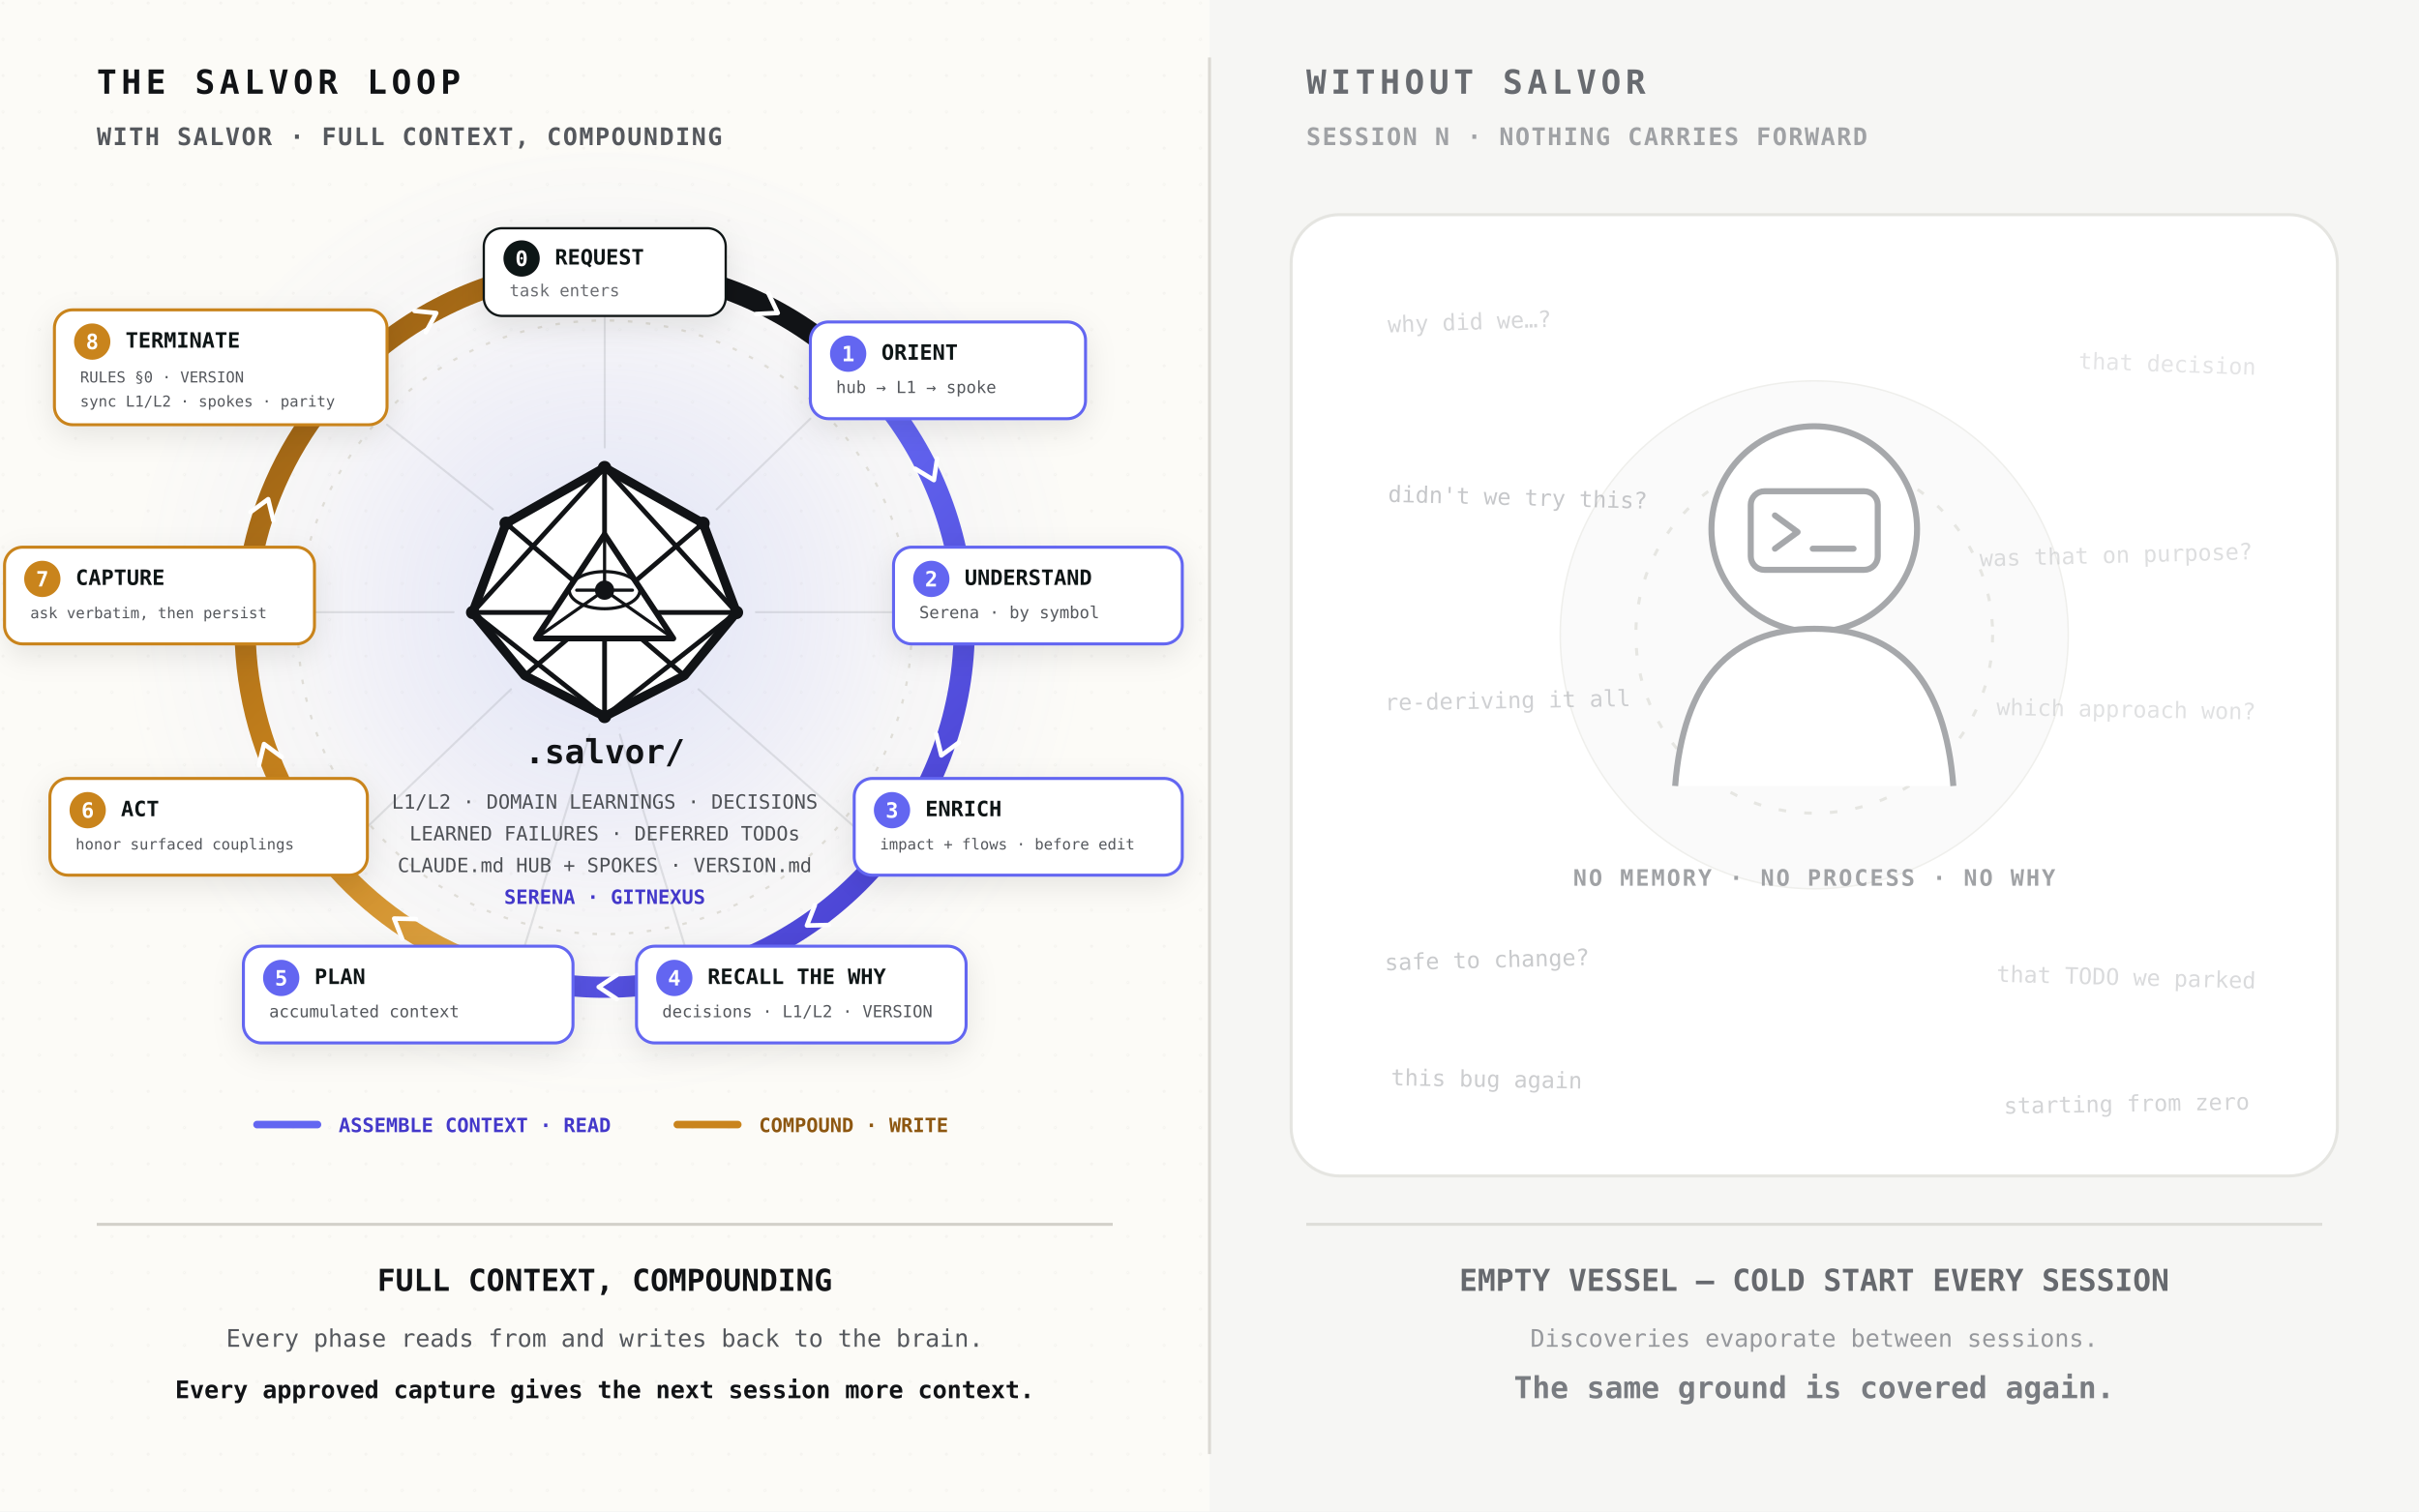
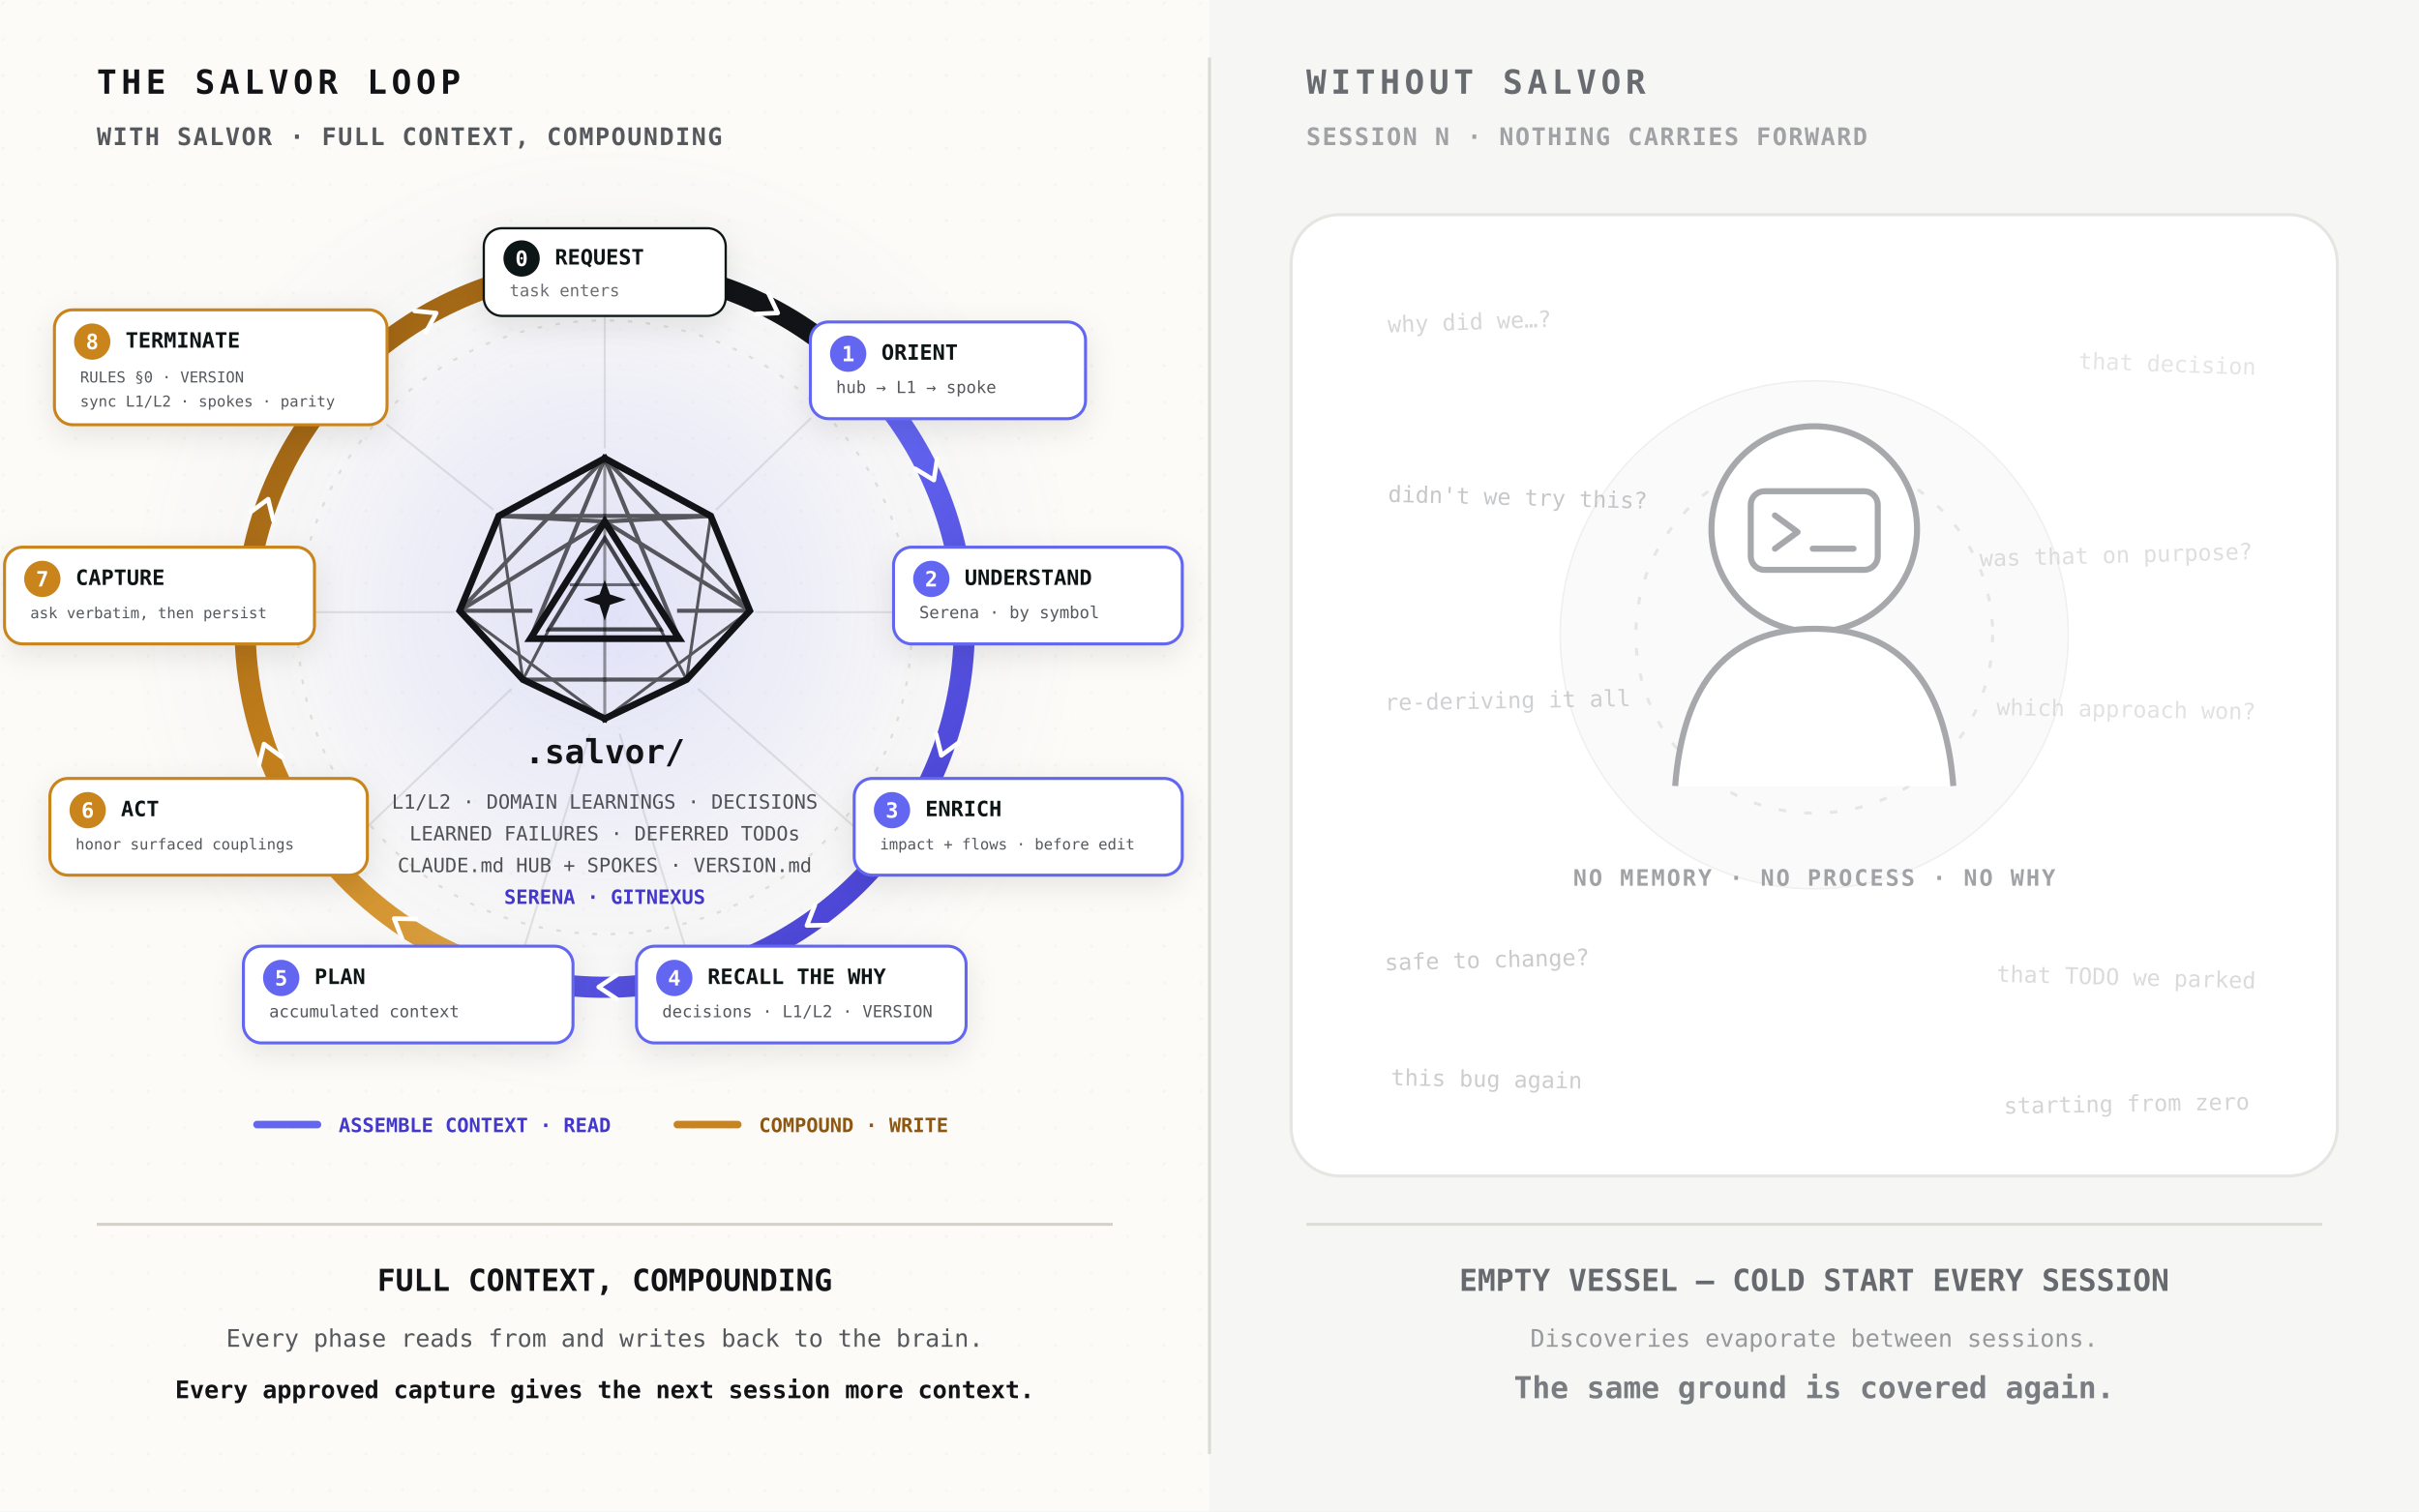
<svg xmlns="http://www.w3.org/2000/svg" width="1600" height="1000" viewBox="0 0 1600 1000" role="img" aria-labelledby="title desc">
  <defs>
    <linearGradient id="read" x1="190" y1="170" x2="650" y2="650" gradientUnits="userSpaceOnUse">
      <stop stop-color="#7dd3fc" />
      <stop offset=".52" stop-color="#6366f1" />
      <stop offset="1" stop-color="#4338ca" />
    </linearGradient>
    <linearGradient id="write" x1="570" y1="650" x2="150" y2="190" gradientUnits="userSpaceOnUse">
      <stop stop-color="#f3c66f" />
      <stop offset=".55" stop-color="#c9841d" />
      <stop offset="1" stop-color="#8d5711" />
    </linearGradient>
    <linearGradient id="handoff" x1="309" y1="639" x2="329" y2="639" gradientUnits="userSpaceOnUse">
      <stop stop-color="#6366f1" />
      <stop offset=".5" stop-color="#7a66d8" />
      <stop offset="1" stop-color="#c9841d" />
    </linearGradient>
    <radialGradient id="glow" cx="50%" cy="48%" r="52%">
      <stop stop-color="#818cf8" stop-opacity=".23" />
      <stop offset=".62" stop-color="#818cf8" stop-opacity=".05" />
      <stop offset="1" stop-color="#818cf8" stop-opacity="0" />
    </radialGradient>
    <pattern id="dots" width="24" height="24" patternUnits="userSpaceOnUse">
      <circle cx="2" cy="2" r="1" fill="#d9d8d2" />
    </pattern>
    <filter id="shadow" x="-20%" y="-25%" width="140%" height="150%">
      <feDropShadow dx="0" dy="6" stdDeviation="10" flood-color="#111827" flood-opacity=".09" />
    </filter>
    <path id="ring-chevron" d="M-8-8 4 0-8 8" fill="none" stroke="#fff" stroke-width="3" stroke-linecap="round" stroke-linejoin="round" />
  </defs>
  <rect width="800" height="1000" fill="#fcfbf7" />
  <rect width="800" height="1000" fill="url(#dots)" opacity=".22" />
  <rect x="800" width="800" height="1000" fill="#f6f6f4" />
  <line x1="800" y1="38" x2="800" y2="962" stroke="#dcdad4" stroke-width="2" />
  <g font-family="ui-monospace, SFMono-Regular, Menlo, Consolas, monospace">
    <text x="64" y="62" fill="#111316" font-size="22" font-weight="800" letter-spacing="3">THE SALVOR LOOP</text>
    <text x="64" y="96" fill="#55585d" font-size="16" font-weight="600" letter-spacing="1">WITH SALVOR · FULL CONTEXT, COMPOUNDING</text>
    <text x="864" y="62" fill="#686b70" font-size="22" font-weight="800" letter-spacing="3">WITHOUT SALVOR</text>
    <text x="864" y="96" fill="#a0a2a5" font-size="16" font-weight="600" letter-spacing="1">SESSION N · NOTHING CARRIES FORWARD</text>
  </g>
  <circle cx="400" cy="415" r="315" fill="url(#glow)" />
  <circle cx="400" cy="415" r="203" fill="none" stroke="#dfddd7" stroke-width="1.5" stroke-dasharray="3 9" />
  <path d="M400 177A238 238 0 0 1 553 233" fill="none" stroke="#111316" stroke-width="14" stroke-linecap="butt" />
  <path d="M553 233A238 238 0 0 1 319 639" fill="none" stroke="url(#read)" stroke-width="14" stroke-linecap="butt" />
  <path d="M319 639A238 238 0 0 1 247 233" fill="none" stroke="url(#write)" stroke-width="14" stroke-linecap="butt" />
  <path d="M247 233A238 238 0 0 1 400 177" fill="none" stroke="url(#write)" stroke-width="14" stroke-linecap="butt" />
  <use href="#ring-chevron" transform="translate(511 205) rotate(31)" />
  <use href="#ring-chevron" transform="translate(616 314) rotate(65)" />
  <use href="#ring-chevron" transform="translate(624 496) rotate(110)" />
  <use href="#ring-chevron" transform="translate(537 610) rotate(145)" />
  <use href="#ring-chevron" transform="translate(400 653) rotate(180)" />
  <use href="#ring-chevron" transform="translate(264 610) rotate(215)" />
  <use href="#ring-chevron" transform="translate(176 496) rotate(250)" />
  <use href="#ring-chevron" transform="translate(176 334) rotate(290)" />
  <use href="#ring-chevron" transform="translate(285 209) rotate(-28)" />
  <circle cx="319" cy="639" r="10" fill="url(#handoff)" stroke="#fff" stroke-width="3" />
  <g id="internal-spokes" fill="none" stroke="#777b81" stroke-width="1.4" stroke-linecap="round" opacity=".18">
    <path d="M400 296 400 209" />
    <path d="M474 337 536 277" />
    <path d="M500 405 591 405" />
    <path d="M462 456 565 547" />
    <path d="M410 486 453 626" />
    <path d="M390 486 347 626" />
    <path d="M338 456 243 547" />
    <path d="M300 405 208 405" />
    <path d="M326 337 256 281" />
  </g>
-   <g transform="translate(277 286) scale(3.84)">
-     <polygon points="32,6.08 48.96,15.68 54.72,31.04 45.76,41.92 32,48.96 18.24,41.92 9.28,31.04 15.04,15.68" fill="#fff" stroke="#111316" stroke-width="1.55" stroke-linejoin="round" stroke-linecap="round" />
-     <g stroke="#111316" stroke-width=".82" stroke-linecap="round">
-       <path d="M32 6.08 9.28 31.04M32 6.08l22.72 24.96M32 48.96 9.28 31.04M32 48.96l22.72-17.92M15.04 15.68l30.72 26.24M48.96 15.68 18.24 41.92M9.28 31.04h45.44M32 6.08v42.88" />
-     </g>
-     <g fill="#111316">
-       <circle cx="32" cy="6.08" r="1.15" />
-       <circle cx="15.04" cy="15.68" r="1.15" />
-       <circle cx="48.96" cy="15.68" r="1.15" />
-       <circle cx="9.28" cy="31.04" r="1.15" />
-       <circle cx="54.72" cy="31.04" r="1.15" />
-       <circle cx="32" cy="48.96" r="1.15" />
-     </g>
-     <polygon points="32,17.6 20.16,35.52 43.84,35.52" fill="#fff" stroke="#111316" stroke-width="1" stroke-linejoin="round" />
-     <g stroke="#111316" stroke-width=".55" stroke-linecap="round">
-       <path d="M32 17.6v9.6M20.16 35.52 32 27.2M43.84 35.52 32 27.2" />
-       <ellipse cx="32" cy="27.2" rx="6.08" ry="3.2" fill="none" />
-       <path d="M27.2 27.2h9.6" />
-     </g>
-     <circle cx="32" cy="27.2" r="1.66" fill="#111316" />
+   <g data-brand-source="canonical-w10-core" transform="translate(277 286) scale(.246)">
+     <g data-layer="axis" fill="none" stroke="#111316" stroke-width="8" opacity=".42">
+       <path d="M500 70V770" />
+     </g>
+     <g data-layer="structure" opacity=".68">
+       <polyline data-segment="upper-shoulder-left" points="215,225 500,225" fill="none" stroke="#111316" stroke-width="11" stroke-linecap="square" stroke-linejoin="miter" />
+       <polyline data-segment="upper-shoulder-right" points="785,225 500,225" fill="none" stroke="#111316" stroke-width="11" stroke-linecap="square" stroke-linejoin="miter" />
+       <polyline data-segment="middle-belt-left" points="110,480 300,480" fill="none" stroke="#111316" stroke-width="11" stroke-linecap="square" stroke-linejoin="miter" />
+       <polyline data-segment="middle-belt-right" points="890,480 700,480" fill="none" stroke="#111316" stroke-width="11" stroke-linecap="square" stroke-linejoin="miter" />
+       <polyline data-segment="lower-belt-left" points="280,665 500,665" fill="none" stroke="#111316" stroke-width="11" stroke-linecap="square" stroke-linejoin="miter" />
+       <polyline data-segment="lower-belt-right" points="720,665 500,665" fill="none" stroke="#111316" stroke-width="11" stroke-linecap="square" stroke-linejoin="miter" />
+       <polyline data-segment="apex-mid-left" points="500,70 110,480" fill="none" stroke="#111316" stroke-width="11" stroke-linecap="square" stroke-linejoin="miter" />
+       <polyline data-segment="apex-mid-right" points="500,70 890,480" fill="none" stroke="#111316" stroke-width="11" stroke-linecap="square" stroke-linejoin="miter" />
+       <polyline data-segment="apex-triangle-base-left" points="500,70 300,555" fill="none" stroke="#111316" stroke-width="11" stroke-linecap="square" stroke-linejoin="miter" />
+       <polyline data-segment="apex-triangle-base-right" points="500,70 700,555" fill="none" stroke="#111316" stroke-width="11" stroke-linecap="square" stroke-linejoin="miter" />
+       <polyline data-segment="shoulder-triangle-apex-left" points="215,225 500,240" fill="none" stroke="#111316" stroke-width="11" stroke-linecap="square" stroke-linejoin="miter" />
+       <polyline data-segment="shoulder-triangle-apex-right" points="785,225 500,240" fill="none" stroke="#111316" stroke-width="11" stroke-linecap="square" stroke-linejoin="miter" />
+       <polyline data-segment="shoulder-lower-left" points="215,225 280,665" fill="none" stroke="#111316" stroke-width="8" stroke-linecap="square" stroke-linejoin="miter" />
+       <polyline data-segment="shoulder-lower-right" points="785,225 720,665" fill="none" stroke="#111316" stroke-width="8" stroke-linecap="square" stroke-linejoin="miter" />
+       <polyline data-segment="mid-triangle-apex-left" points="110,480 500,240" fill="none" stroke="#111316" stroke-width="11" stroke-linecap="square" stroke-linejoin="miter" />
+       <polyline data-segment="mid-triangle-apex-right" points="890,480 500,240" fill="none" stroke="#111316" stroke-width="11" stroke-linecap="square" stroke-linejoin="miter" />
+       <polyline data-segment="mid-bottom-left" points="110,480 500,770" fill="none" stroke="#111316" stroke-width="8" stroke-linecap="square" stroke-linejoin="miter" />
+       <polyline data-segment="mid-bottom-right" points="890,480 500,770" fill="none" stroke="#111316" stroke-width="8" stroke-linecap="square" stroke-linejoin="miter" />
+       <polyline data-segment="lower-inner-left" points="280,665 350,530" fill="none" stroke="#111316" stroke-width="8" stroke-linecap="square" stroke-linejoin="miter" />
+       <polyline data-segment="lower-inner-right" points="720,665 650,530" fill="none" stroke="#111316" stroke-width="8" stroke-linecap="square" stroke-linejoin="miter" />
+     </g>
+     <g data-layer="frame">
+       <polyline data-segment="outer-shell-left" points="500,70 215,225 110,480 280,665 500,770" fill="none" stroke="#111316" stroke-width="18" stroke-linecap="square" stroke-linejoin="miter" />
+       <polyline data-segment="outer-shell-right" points="500,70 785,225 890,480 720,665 500,770" fill="none" stroke="#111316" stroke-width="18" stroke-linecap="square" stroke-linejoin="miter" />
+     </g>
+     <g data-layer="triangle" fill="none" stroke="#111316" stroke-linecap="square" stroke-linejoin="miter">
+       <polygon points="500,240 300,555 700,555" stroke-width="18" />
+       <polygon points="500,285 350,530 650,530" stroke-width="11" opacity=".76" />
+       <path d="M410 410L590 410" stroke-width="8" opacity=".58" />
+     </g>
+     <g data-layer="star">
+       <polygon points="500,397 514,436 557,450 514,464 500,507 486,464 443,450 486,436" fill="#111316" />
+     </g>
  </g>
  <g text-anchor="middle" font-family="ui-monospace, SFMono-Regular, Menlo, Consolas, monospace">
    <text x="400" y="505" fill="#111316" font-size="22" font-weight="800">.salvor/</text>
    <text x="400" y="535" fill="#4e5156" font-size="13">L1/L2 · DOMAIN LEARNINGS · DECISIONS</text>
    <text x="400" y="556" fill="#4e5156" font-size="13">LEARNED FAILURES · DEFERRED TODOs</text>
    <text x="400" y="577" fill="#4e5156" font-size="13">CLAUDE.md HUB + SPOKES · VERSION.md</text>
    <text x="400" y="598" fill="#4338ca" font-size="13" font-weight="800">SERENA · GITNEXUS</text>
  </g>
  <g font-family="ui-monospace, SFMono-Regular, Menlo, Consolas, monospace" filter="url(#shadow)">
    <g transform="translate(320 151)">
      <rect width="160" height="58" rx="12" fill="#fff" stroke="#111316" stroke-width="1.5" />
      <circle cx="25" cy="20" r="12" fill="#111316" />
      <text x="25" y="25" text-anchor="middle" fill="#fff" font-size="14" font-weight="800">0</text>
      <text x="47" y="24" fill="#111316" font-size="14" font-weight="800">REQUEST</text>
      <text x="17" y="45" fill="#6b6d72" font-size="11">task enters</text>
    </g>
    <g transform="translate(536 213)">
      <rect width="182" height="64" rx="12" fill="#fff" stroke="#6366f1" stroke-width="2" />
      <circle cx="25" cy="21" r="12" fill="#6366f1" />
      <text x="25" y="26" text-anchor="middle" fill="#fff" font-size="14" font-weight="800">1</text>
      <text x="47" y="25" fill="#111316" font-size="14" font-weight="800">ORIENT</text>
      <text x="17" y="47" fill="#55585d" font-size="11">hub → L1 → spoke</text>
    </g>
    <g transform="translate(591 362)">
      <rect width="191" height="64" rx="12" fill="#fff" stroke="#6366f1" stroke-width="2" />
      <circle cx="25" cy="21" r="12" fill="#6366f1" />
      <text x="25" y="26" text-anchor="middle" fill="#fff" font-size="14" font-weight="800">2</text>
      <text x="47" y="25" fill="#111316" font-size="14" font-weight="800">UNDERSTAND</text>
      <text x="17" y="47" fill="#55585d" font-size="11">Serena · by symbol</text>
    </g>
    <g transform="translate(565 515)">
      <rect width="217" height="64" rx="12" fill="#fff" stroke="#6366f1" stroke-width="2" />
      <circle cx="25" cy="21" r="12" fill="#6366f1" />
      <text x="25" y="26" text-anchor="middle" fill="#fff" font-size="14" font-weight="800">3</text>
      <text x="47" y="25" fill="#111316" font-size="14" font-weight="800">ENRICH</text>
      <text x="17" y="47" fill="#55585d" font-size="10">impact + flows · before edit</text>
    </g>
    <g transform="translate(421 626)">
      <rect width="218" height="64" rx="12" fill="#fff" stroke="#6366f1" stroke-width="2" />
      <circle cx="25" cy="21" r="12" fill="#6366f1" />
      <text x="25" y="26" text-anchor="middle" fill="#fff" font-size="14" font-weight="800">4</text>
      <text x="47" y="25" fill="#111316" font-size="14" font-weight="800">RECALL THE WHY</text>
      <text x="17" y="47" fill="#55585d" font-size="11">decisions · L1/L2 · VERSION</text>
    </g>
    <g transform="translate(161 626)">
      <rect width="218" height="64" rx="12" fill="#fff" stroke="#6366f1" stroke-width="2" />
      <circle cx="25" cy="21" r="12" fill="#6366f1" />
      <text x="25" y="26" text-anchor="middle" fill="#fff" font-size="14" font-weight="800">5</text>
      <text x="47" y="25" fill="#111316" font-size="14" font-weight="800">PLAN</text>
      <text x="17" y="47" fill="#55585d" font-size="11">accumulated context</text>
    </g>
    <g transform="translate(33 515)">
      <rect width="210" height="64" rx="12" fill="#fff" stroke="#c9841d" stroke-width="2" />
      <circle cx="25" cy="21" r="12" fill="#c9841d" />
      <text x="25" y="26" text-anchor="middle" fill="#fff" font-size="14" font-weight="800">6</text>
      <text x="47" y="25" fill="#111316" font-size="14" font-weight="800">ACT</text>
      <text x="17" y="47" fill="#55585d" font-size="10">honor surfaced couplings</text>
    </g>
    <g transform="translate(3 362)">
      <rect width="205" height="64" rx="12" fill="#fff" stroke="#c9841d" stroke-width="2" />
      <circle cx="25" cy="21" r="12" fill="#c9841d" />
      <text x="25" y="26" text-anchor="middle" fill="#fff" font-size="14" font-weight="800">7</text>
      <text x="47" y="25" fill="#111316" font-size="14" font-weight="800">CAPTURE</text>
      <text x="17" y="47" fill="#55585d" font-size="10">ask verbatim, then persist</text>
    </g>
    <g transform="translate(36 205)">
      <rect width="220" height="76" rx="12" fill="#fff" stroke="#c9841d" stroke-width="2" />
      <circle cx="25" cy="21" r="12" fill="#c9841d" />
      <text x="25" y="26" text-anchor="middle" fill="#fff" font-size="14" font-weight="800">8</text>
      <text x="47" y="25" fill="#111316" font-size="14" font-weight="800">TERMINATE</text>
      <text x="17" y="48" fill="#55585d" font-size="10">RULES §0 · VERSION</text>
      <text x="17" y="64" fill="#55585d" font-size="10">sync L1/L2 · spokes · parity</text>
    </g>
  </g>
  <g font-family="ui-monospace, SFMono-Regular, Menlo, Consolas, monospace" font-size="13" font-weight="800">
    <line x1="170" y1="744" x2="210" y2="744" stroke="#6366f1" stroke-width="5" stroke-linecap="round" />
    <text x="224" y="749" fill="#4338ca">ASSEMBLE CONTEXT · READ</text>
    <line x1="448" y1="744" x2="488" y2="744" stroke="#c9841d" stroke-width="5" stroke-linecap="round" />
    <text x="502" y="749" fill="#8d5711">COMPOUND · WRITE</text>
  </g>
  <g text-anchor="middle" font-family="ui-monospace, SFMono-Regular, Menlo, Consolas, monospace">
    <line x1="64" y1="810" x2="736" y2="810" stroke="#d3d1ca" stroke-width="2" />
    <text x="400" y="854" fill="#111316" font-size="20" font-weight="800">FULL CONTEXT, COMPOUNDING</text>
    <text x="400" y="891" fill="#55585d" font-size="16">Every phase reads from and writes back to the brain.</text>
    <text x="400" y="925" fill="#111316" font-size="16" font-weight="800">Every approved capture gives the next session more context.</text>
  </g>
  <rect x="854" y="142" width="692" height="636" rx="32" fill="#fff" stroke="#e5e5e1" stroke-width="2" />
  <circle cx="1200" cy="420" r="168" fill="#fafafa" stroke="#efefec" />
  <circle cx="1200" cy="420" r="118" fill="none" stroke="#e6e6e2" stroke-width="2" stroke-dasharray="5 12" />
  <g fill="#8d9095" font-family="ui-monospace, SFMono-Regular, Menlo, Consolas, monospace" font-size="15">
    <text x="918" y="220" opacity=".37" transform="rotate(-2 918 220)">why did we…?</text>
    <text x="1492" y="248" text-anchor="end" opacity=".24" transform="rotate(2 1492 248)">that decision</text>
    <text x="918" y="332" opacity=".50" transform="rotate(1.5 918 332)">didn't we try this?</text>
    <text x="1490" y="370" text-anchor="end" opacity=".30" transform="rotate(-1.5 1490 370)">was that on purpose?</text>
    <text x="916" y="470" opacity=".42" transform="rotate(-1 916 470)">re-deriving it all</text>
    <text x="1492" y="476" text-anchor="end" opacity=".27" transform="rotate(1 1492 476)">which approach won?</text>
    <text x="916" y="642" opacity=".48" transform="rotate(-1.5 916 642)">safe to change?</text>
    <text x="1492" y="654" text-anchor="end" opacity=".33" transform="rotate(1.5 1492 654)">that TODO we parked</text>
    <text x="920" y="718" opacity=".45" transform="rotate(1 920 718)">this bug again</text>
    <text x="1488" y="734" text-anchor="end" opacity=".39" transform="rotate(-1 1488 734)">starting from zero</text>
  </g>
  <g transform="translate(1200 416)" fill="none" stroke="#a6a8ab" stroke-width="4">
    <circle cx="0" cy="-66" r="68" fill="#fff" />
    <path d="M-92 104q8-104 92-104t92 104" fill="#fff" />
    <rect x="-42" y="-91" width="84" height="52" rx="9" />
    <path d="m-26-75 15 11-15 11M-1-53h27" stroke-linecap="round" stroke-linejoin="round" />
  </g>
  <g text-anchor="middle" font-family="ui-monospace, SFMono-Regular, Menlo, Consolas, monospace">
    <text x="1200" y="586" fill="#a0a2a5" font-size="15" font-weight="800" letter-spacing="1.3">NO MEMORY · NO PROCESS · NO WHY</text>
    <line x1="864" y1="810" x2="1536" y2="810" stroke="#deded9" stroke-width="2" />
    <text x="1200" y="854" fill="#66696e" font-size="20" font-weight="800">EMPTY VESSEL — COLD START EVERY SESSION</text>
    <text x="1200" y="891" fill="#97999d" font-size="16">Discoveries evaporate between sessions.</text>
    <text x="1200" y="925" fill="#797c81" font-size="20" font-weight="800">The same ground is covered again.</text>
  </g>
</svg>
